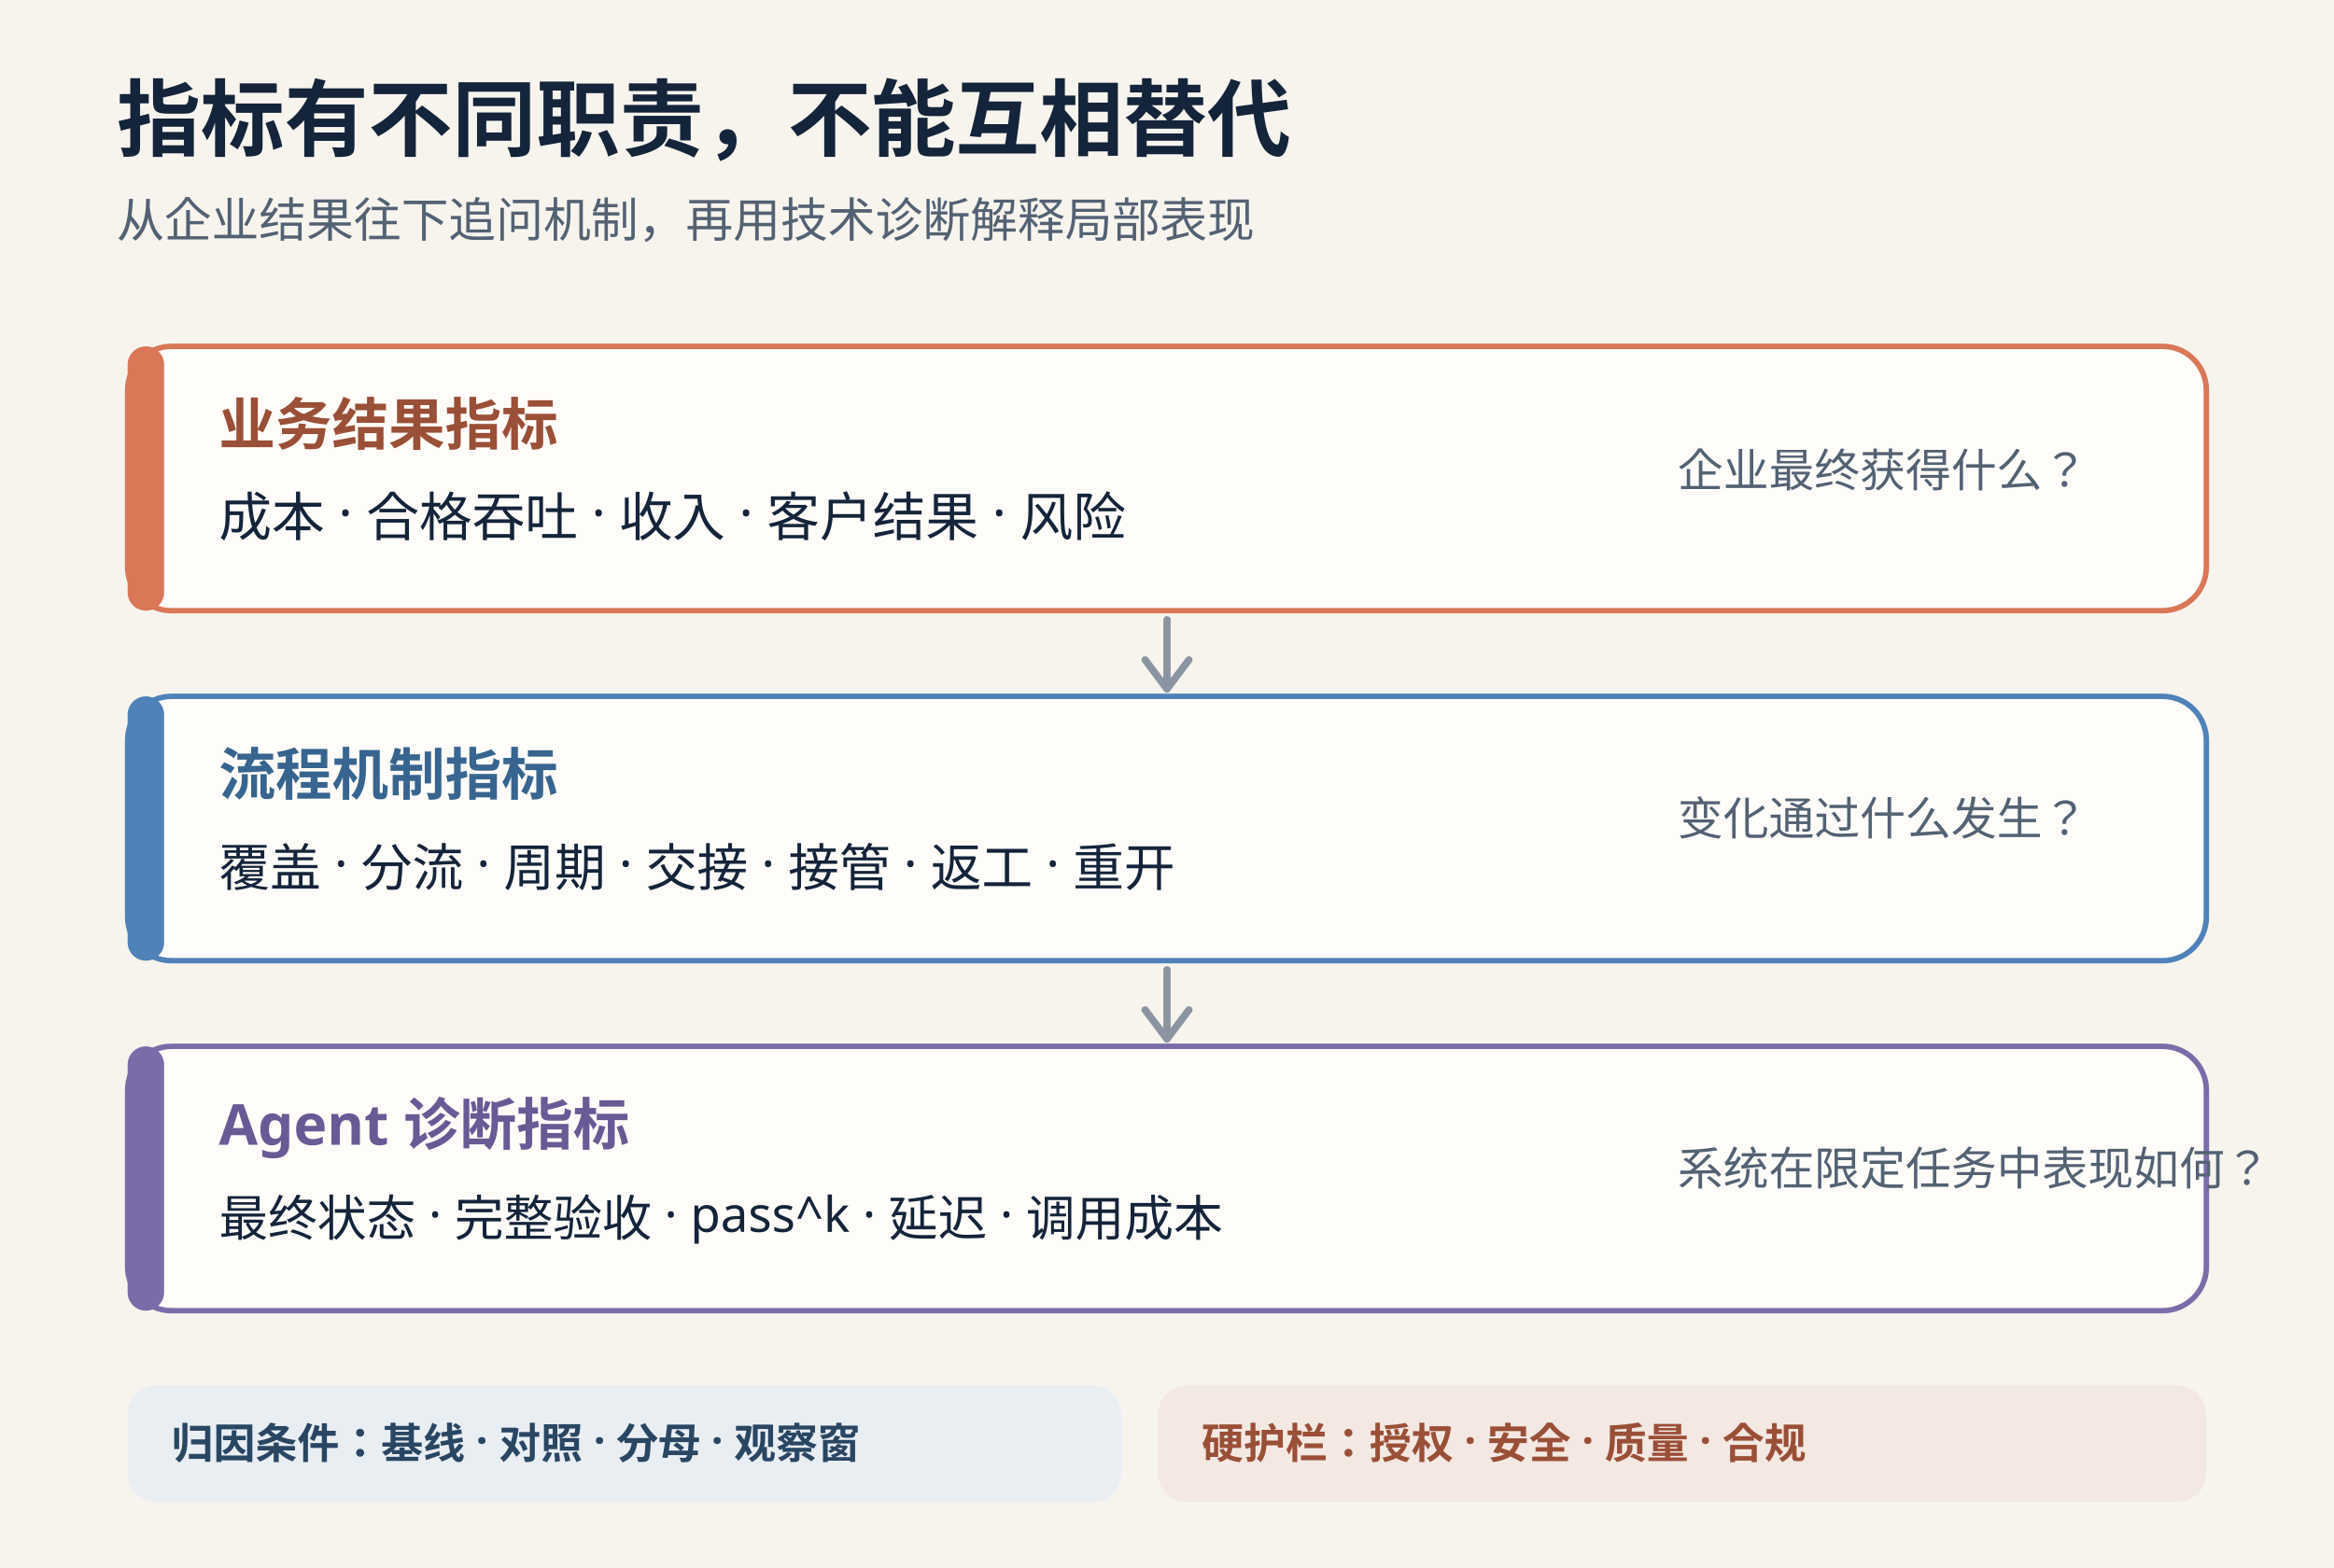
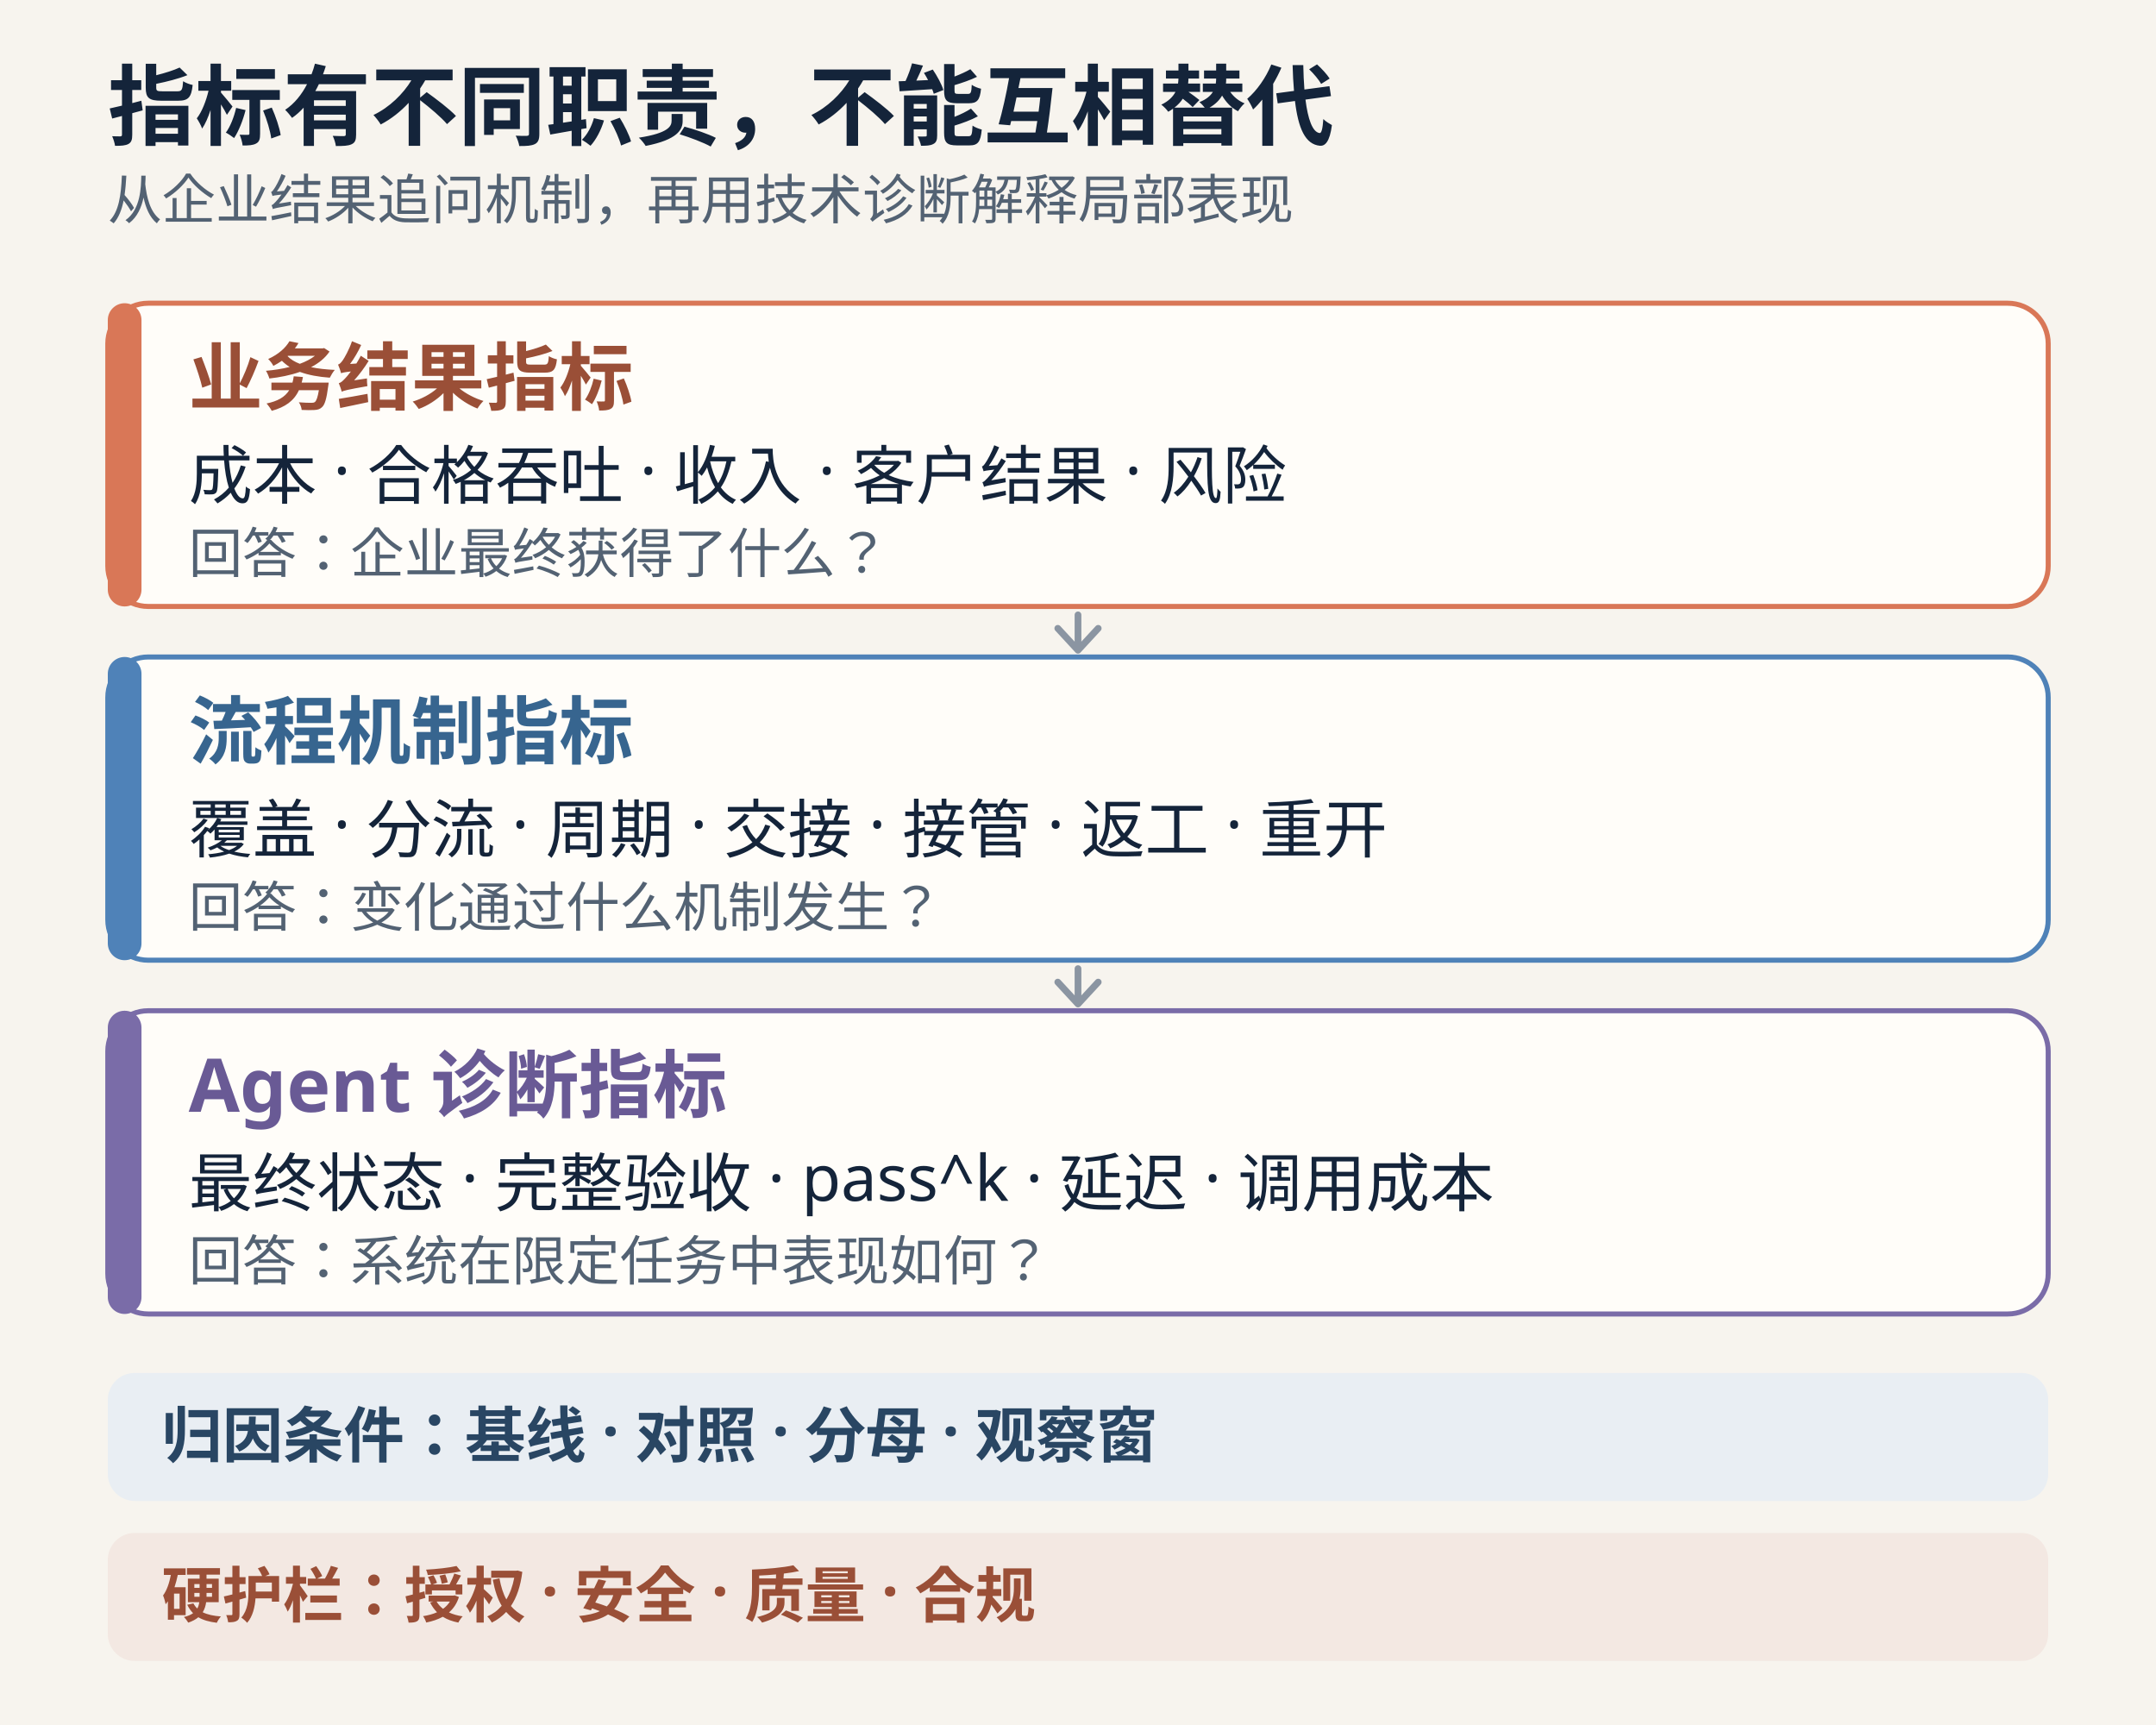
- <svg xmlns="http://www.w3.org/2000/svg" width="1280" height="860" viewBox="0 0 1280 860" role="img" aria-labelledby="title desc">
-   <rect width="1280" height="860" fill="#f7f4ee" />
-   <text x="64" y="82" fill="#14243a" font-size="46" font-weight="700" font-family="Noto Sans SC, PingFang SC, Microsoft YaHei, sans-serif">指标有不同职责，不能互相替代</text>
-   <text x="64" y="130" fill="#536273" font-size="26" font-family="Noto Sans SC, PingFang SC, Microsoft YaHei, sans-serif">从企业结果往下追问机制，再用技术诊断解释局部表现</text>
+ <svg xmlns="http://www.w3.org/2000/svg" width="1280" height="1024" viewBox="0 0 1280 1024" role="img" aria-labelledby="title desc">
+   <rect width="1280" height="1024" fill="#f7f4ee" />
+   <text x="64" y="82" fill="#14243a" font-size="52" font-weight="700" font-family="Noto Sans SC, PingFang SC, Microsoft YaHei, sans-serif">指标有不同职责，不能互相替代</text>
+   <text x="64" y="130" fill="#536273" font-size="32" font-family="Noto Sans SC, PingFang SC, Microsoft YaHei, sans-serif">从企业结果追问机制，再用技术诊断解释局部表现</text>
  <g font-family="Noto Sans SC, PingFang SC, Microsoft YaHei, sans-serif">
-     <rect x="70" y="190" width="1140" height="145" rx="24" fill="#fffdf9" stroke="#d97757" stroke-width="3" />
-     <rect x="70" y="190" width="20" height="145" rx="10" fill="#d97757" />
-     <text x="120" y="244" fill="#9a4f37" font-size="31" font-weight="700">业务结果指标</text>
-     <text x="120" y="294" fill="#14243a" font-size="29">成本 · 合格吞吐 · 收入 · 客户结果 · 风险</text>
-     <text x="920" y="267" fill="#536273" font-size="25">企业最终获得什么？</text>
-     <rect x="70" y="382" width="1140" height="145" rx="24" fill="#fffdf9" stroke="#4f82b8" stroke-width="3" />
-     <rect x="70" y="382" width="20" height="145" rx="10" fill="#4f82b8" />
-     <text x="120" y="436" fill="#37658f" font-size="31" font-weight="700">流程机制指标</text>
-     <text x="120" y="486" fill="#14243a" font-size="28">覆盖 · 分流 · 周期 · 交接 · 接管 · 返工 · 重开</text>
-     <text x="920" y="458" fill="#536273" font-size="25">变化通过什么发生？</text>
-     <rect x="70" y="574" width="1140" height="145" rx="24" fill="#fffdf9" stroke="#7a6ca8" stroke-width="3" />
-     <rect x="70" y="574" width="20" height="145" rx="10" fill="#7a6ca8" />
-     <text x="120" y="628" fill="#695a95" font-size="31" font-weight="700">Agent 诊断指标</text>
-     <text x="120" y="678" fill="#14243a" font-size="27">最终状态 · 完整验收 · pass^k · 延迟 · 调用成本</text>
-     <text x="920" y="650" fill="#536273" font-size="25">系统在限定任务中表现如何？</text>
-     <path d="M640 340 V375 M628 362 L640 378 L652 362" stroke="#8b95a2" stroke-width="4" fill="none" stroke-linecap="round" stroke-linejoin="round" />
-     <path d="M640 532 V567 M628 554 L640 570 L652 554" stroke="#8b95a2" stroke-width="4" fill="none" stroke-linecap="round" stroke-linejoin="round" />
+     <rect x="64" y="180" width="1152" height="180" rx="24" fill="#fffdf9" stroke="#d97757" stroke-width="3" />
+     <rect x="64" y="180" width="20" height="180" rx="10" fill="#d97757" />
+     <text x="112" y="240" fill="#9a4f37" font-size="44" font-weight="700">业务结果指标</text>
+     <text x="112" y="296" fill="#14243a" font-size="38">成本 · 合格吞吐 · 收入 · 客户结果 · 风险</text>
+     <text x="112" y="340" fill="#536273" font-size="32">回答：企业最终获得了什么？</text>
+     <rect x="64" y="390" width="1152" height="180" rx="24" fill="#fffdf9" stroke="#4f82b8" stroke-width="3" />
+     <rect x="64" y="390" width="20" height="180" rx="10" fill="#4f82b8" />
+     <text x="112" y="450" fill="#37658f" font-size="44" font-weight="700">流程机制指标</text>
+     <text x="112" y="506" fill="#14243a" font-size="38">覆盖 · 分流 · 周期 · 交接 · 接管 · 返工 · 重开</text>
+     <text x="112" y="550" fill="#536273" font-size="32">回答：变化通过什么机制发生？</text>
+     <rect x="64" y="600" width="1152" height="180" rx="24" fill="#fffdf9" stroke="#7a6ca8" stroke-width="3" />
+     <rect x="64" y="600" width="20" height="180" rx="10" fill="#7a6ca8" />
+     <text x="112" y="660" fill="#695a95" font-size="44" font-weight="700">Agent 诊断指标</text>
+     <text x="112" y="716" fill="#14243a" font-size="38">最终状态 · 完整验收 · pass^k · 延迟 · 调用成本</text>
+     <text x="112" y="760" fill="#536273" font-size="32">回答：系统在限定任务中表现如何？</text>
+     <path d="M640 365 V382 M628 373 L640 386 L652 373 M640 575 V592 M628 583 L640 596 L652 583" stroke="#8b95a2" stroke-width="4" fill="none" stroke-linecap="round" stroke-linejoin="round" />
  </g>
-   <rect x="70" y="760" width="545" height="64" rx="16" fill="#e9eef3" />
-   <text x="94" y="800" fill="#294663" font-size="23" font-weight="700" font-family="Noto Sans SC, PingFang SC, Microsoft YaHei, sans-serif">归因条件：基线 · 对照 · 分母 · 观察窗</text>
-   <rect x="635" y="760" width="575" height="64" rx="16" fill="#f3e8e2" />
-   <text x="659" y="800" fill="#9a4f37" font-size="23" font-weight="700" font-family="Noto Sans SC, PingFang SC, Microsoft YaHei, sans-serif">硬护栏：授权 · 安全 · 质量 · 合规</text>
+   <rect x="64" y="815" width="1152" height="76" rx="16" fill="#e9eef3" />
+   <text x="96" y="865" fill="#294663" font-size="36" font-weight="700" font-family="Noto Sans SC, PingFang SC, Microsoft YaHei, sans-serif">归因条件：基线 · 对照 · 分母 · 观察窗</text>
+   <rect x="64" y="910" width="1152" height="76" rx="16" fill="#f3e8e2" />
+   <text x="96" y="960" fill="#9a4f37" font-size="36" font-weight="700" font-family="Noto Sans SC, PingFang SC, Microsoft YaHei, sans-serif">硬护栏：授权 · 安全 · 质量 · 合规</text>
</svg>
